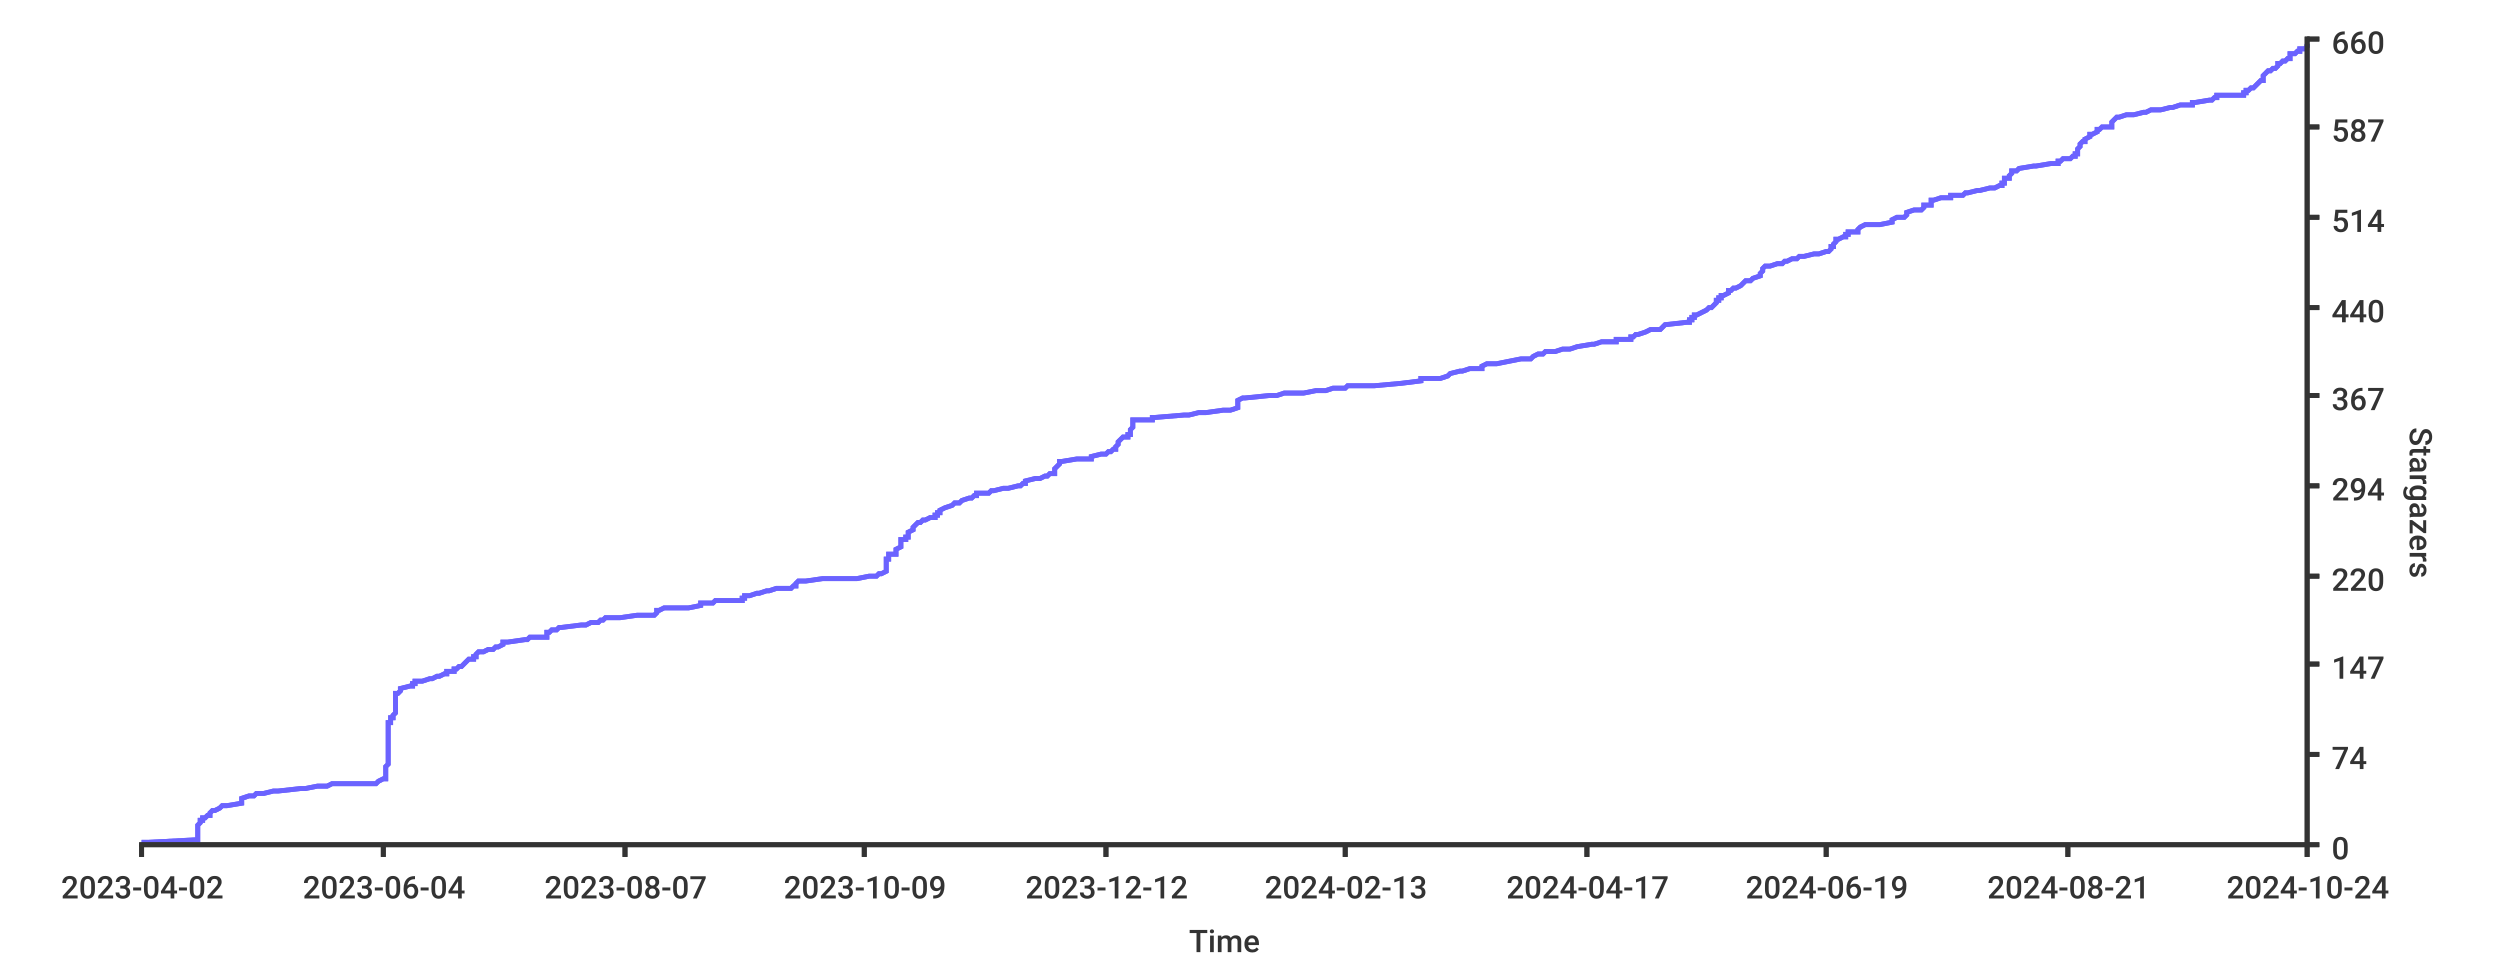
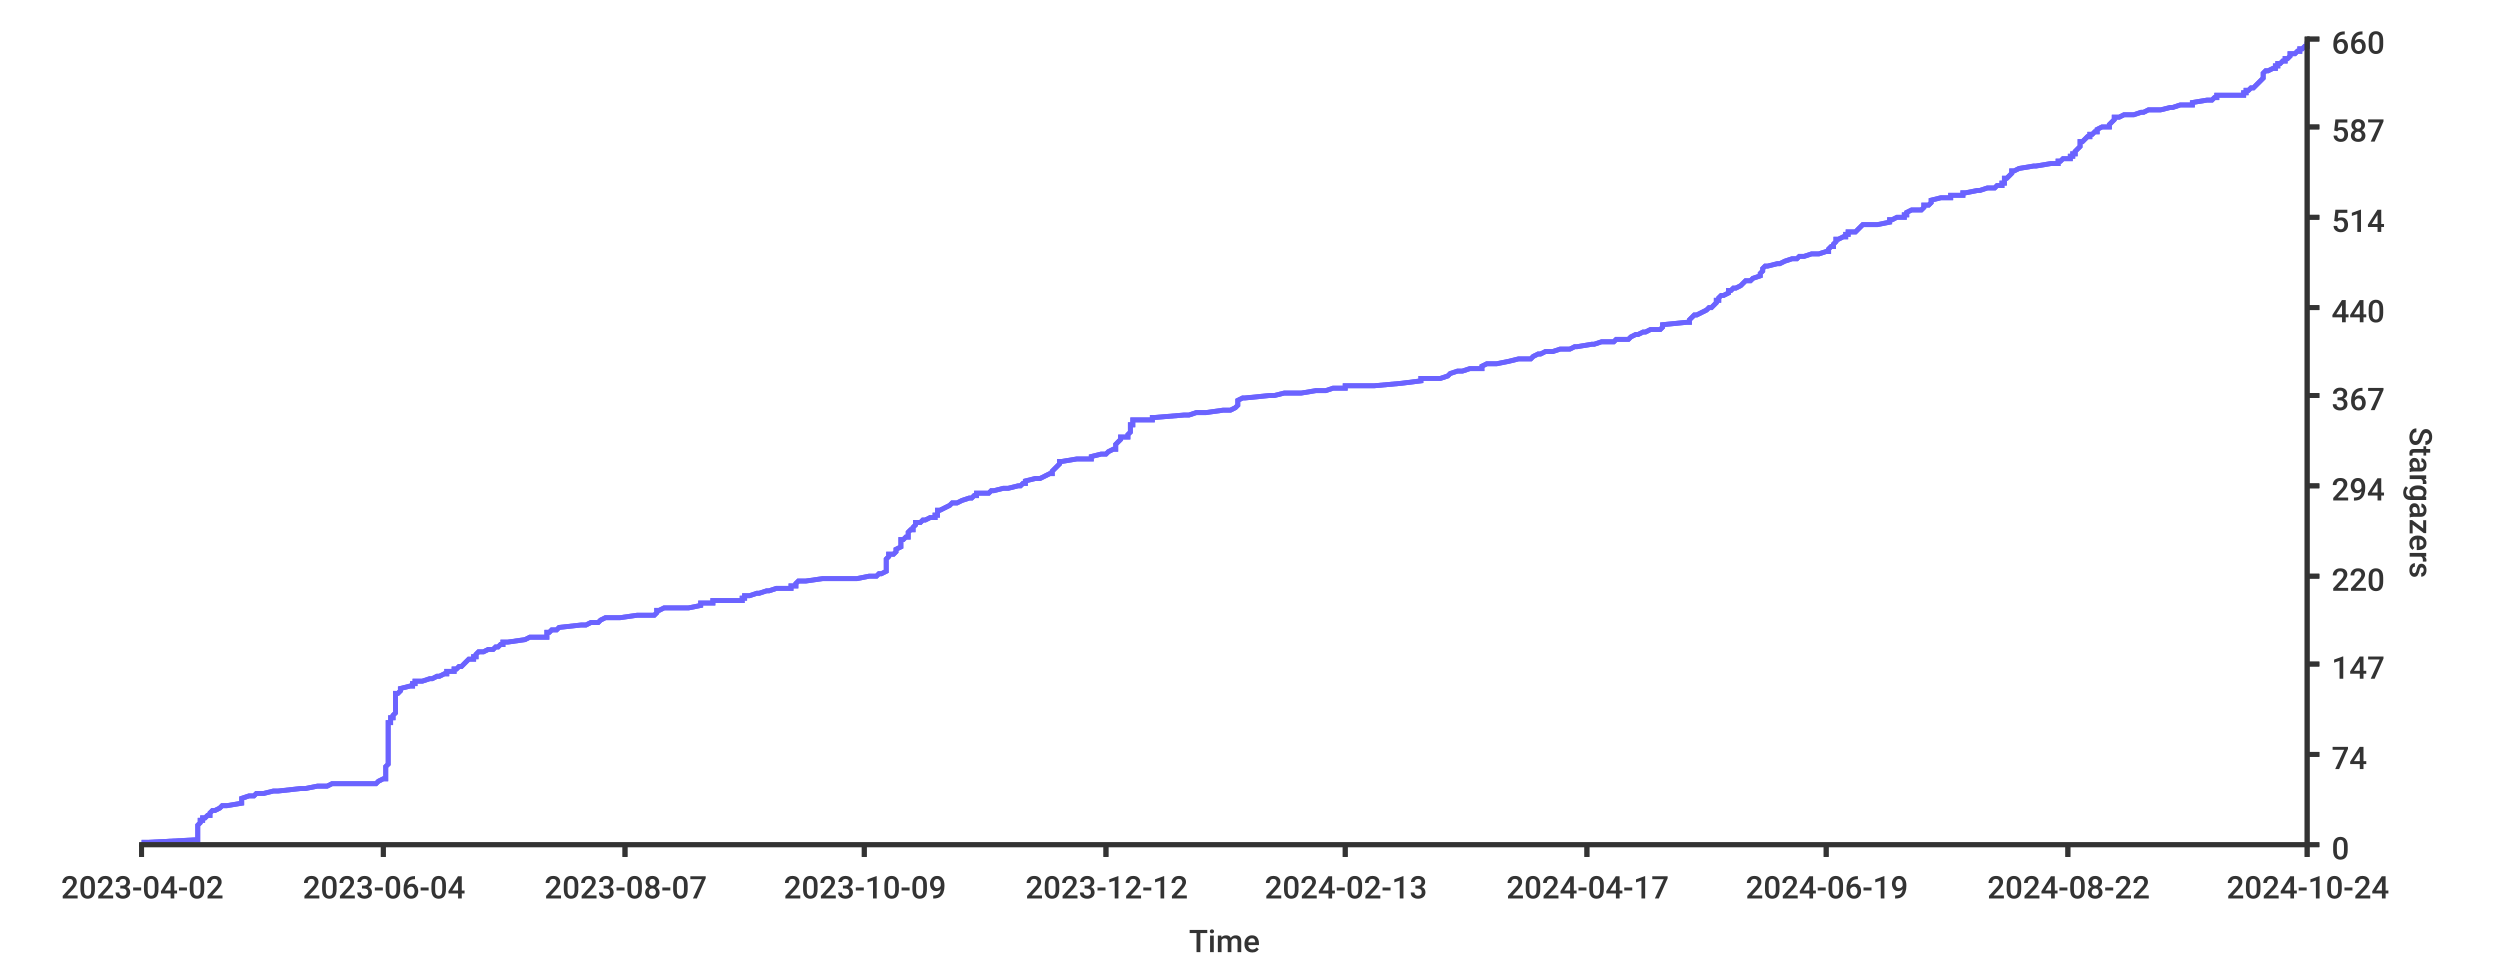
<svg xmlns="http://www.w3.org/2000/svg" width="1024px" height="400px">
  <style type="text/css">
path { fill: none; stroke: rgb(51,51,51); }
path.series { stroke: #6b63ff; }
rect.background { fill: rgb(255,255,255); stroke: none; }

text {
	stroke-width: 0;
	stroke: none;
	fill: rgba(51,51,51,1.0);
	font-size: 12.8px;
	font-family: 'Roboto Medium', sans-serif;
}
</style>
-   <rect rx="8" x="0" y="0" width="1024px" height="400px" class="background" />
-   <rect rx="8" x="0" y="0" width="1024px" height="400px" class="background" />
-   <path stroke-width="2" class="series" d="M 58 345 L 61 345 L 80 344 L 81 344 L 81 343 L 81 343 L 81 342 L 81 342 L 81 341 L 81 341 L 81 340 L 81 340 L 81 339 L 81 339 L 81 338 L 81 338 L 82 337 L 82 337 L 82 336 L 83 336 L 83 335 L 84 335 L 85 334 L 86 334 L 86 333 L 86 333 L 87 332 L 88 332 L 90 331 L 90 331 L 91 330 L 93 330 L 99 329 L 99 329 L 99 328 L 99 328 L 99 327 L 99 327 L 102 326 L 104 326 L 105 325 L 108 325 L 112 324 L 114 324 L 123 323 L 125 323 L 130 322 L 134 322 L 136 321 L 154 321 L 155 320 L 155 320 L 157 319 L 158 319 L 158 318 L 158 318 L 158 317 L 158 317 L 158 316 L 158 316 L 158 315 L 158 315 L 158 314 L 158 314 L 159 313 L 159 313 L 159 312 L 159 312 L 159 311 L 159 311 L 159 310 L 159 310 L 159 309 L 159 309 L 159 308 L 159 308 L 159 307 L 159 307 L 159 306 L 159 306 L 159 305 L 159 305 L 159 304 L 159 304 L 159 303 L 159 303 L 159 302 L 159 302 L 159 301 L 159 301 L 159 300 L 159 300 L 159 299 L 159 299 L 159 298 L 159 298 L 159 297 L 159 296 L 160 296 L 160 296 L 160 295 L 160 295 L 160 294 L 161 294 L 161 293 L 161 293 L 162 292 L 162 292 L 162 291 L 162 291 L 162 290 L 162 290 L 162 289 L 162 289 L 162 288 L 162 288 L 162 287 L 162 286 L 162 286 L 162 286 L 162 285 L 162 285 L 162 284 L 163 284 L 164 283 L 164 283 L 164 282 L 164 282 L 168 281 L 169 281 L 169 280 L 170 280 L 170 279 L 173 279 L 176 278 L 177 278 L 179 277 L 180 277 L 182 276 L 183 276 L 183 275 L 186 275 L 186 274 L 187 274 L 188 273 L 189 273 L 190 272 L 190 272 L 191 271 L 191 271 L 192 270 L 194 270 L 194 269 L 195 269 L 195 268 L 195 268 L 196 267 L 198 267 L 200 266 L 202 266 L 203 265 L 204 265 L 206 264 L 206 264 L 206 263 L 208 263 L 215 262 L 216 262 L 217 261 L 224 261 L 224 260 L 224 260 L 224 259 L 225 259 L 226 258 L 228 258 L 229 257 L 230 257 L 238 256 L 240 256 L 242 255 L 245 255 L 246 254 L 247 254 L 248 253 L 254 253 L 261 252 L 268 252 L 269 251 L 269 250 L 269 250 L 270 250 L 272 249 L 282 249 L 287 248 L 287 247 L 291 247 L 292 247 L 293 246 L 304 246 L 304 245 L 305 245 L 305 244 L 307 244 L 310 243 L 311 243 L 314 242 L 315 242 L 318 241 L 324 241 L 325 240 L 326 240 L 326 239 L 326 239 L 327 238 L 330 238 L 337 237 L 351 237 L 356 236 L 359 236 L 360 235 L 361 235 L 363 234 L 363 234 L 363 233 L 363 233 L 363 232 L 363 232 L 363 231 L 363 230 L 363 230 L 363 230 L 363 229 L 364 229 L 364 228 L 364 227 L 364 227 L 367 227 L 367 226 L 367 226 L 367 225 L 367 225 L 369 224 L 369 224 L 369 223 L 369 223 L 369 222 L 369 222 L 369 221 L 371 221 L 371 220 L 372 220 L 372 219 L 372 219 L 372 218 L 372 218 L 374 217 L 374 217 L 374 216 L 374 216 L 375 215 L 375 215 L 376 214 L 377 214 L 378 213 L 379 213 L 381 212 L 383 212 L 383 211 L 384 211 L 384 210 L 385 210 L 385 209 L 385 209 L 387 208 L 387 208 L 390 207 L 390 207 L 391 206 L 393 206 L 394 205 L 394 205 L 397 204 L 398 204 L 399 203 L 400 203 L 400 202 L 405 202 L 406 201 L 407 201 L 411 200 L 413 200 L 417 199 L 418 199 L 419 198 L 420 198 L 420 197 L 420 197 L 424 196 L 426 196 L 428 195 L 429 195 L 430 194 L 432 194 L 432 193 L 432 193 L 432 192 L 432 192 L 433 191 L 433 191 L 434 190 L 434 190 L 434 189 L 435 189 L 441 188 L 447 188 L 447 187 L 447 187 L 451 186 L 453 186 L 454 185 L 455 185 L 456 184 L 457 184 L 457 183 L 457 183 L 458 182 L 458 182 L 458 181 L 458 181 L 459 180 L 459 180 L 460 179 L 462 179 L 462 178 L 463 178 L 463 177 L 463 177 L 463 176 L 463 176 L 464 175 L 464 175 L 464 174 L 464 174 L 464 173 L 464 172 L 469 172 L 472 172 L 472 171 L 473 171 L 485 170 L 487 170 L 491 169 L 494 169 L 501 168 L 504 168 L 507 167 L 507 166 L 507 166 L 507 166 L 507 165 L 507 165 L 507 164 L 507 164 L 509 163 L 510 163 L 520 162 L 523 162 L 526 161 L 534 161 L 539 160 L 543 160 L 546 159 L 551 159 L 552 158 L 563 158 L 574 157 L 574 157 L 582 156 L 582 155 L 589 155 L 590 155 L 593 154 L 593 154 L 594 153 L 594 153 L 598 152 L 599 152 L 602 151 L 607 151 L 607 150 L 609 149 L 609 149 L 613 149 L 618 148 L 618 148 L 623 147 L 627 147 L 628 146 L 628 146 L 630 145 L 632 145 L 633 144 L 637 144 L 640 143 L 643 143 L 646 142 L 646 142 L 652 141 L 653 141 L 656 140 L 662 140 L 662 139 L 668 139 L 668 138 L 669 138 L 670 137 L 671 137 L 674 136 L 674 136 L 676 135 L 680 135 L 681 134 L 681 134 L 682 133 L 691 132 L 691 132 L 692 132 L 692 131 L 693 131 L 693 130 L 694 130 L 694 129 L 695 129 L 697 128 L 697 128 L 699 127 L 700 126 L 700 126 L 701 126 L 702 125 L 702 125 L 703 124 L 703 124 L 703 123 L 704 123 L 704 122 L 705 122 L 705 121 L 706 121 L 708 120 L 708 120 L 708 119 L 709 119 L 710 118 L 711 118 L 713 117 L 713 117 L 714 116 L 715 115 L 717 115 L 717 115 L 718 114 L 718 114 L 721 113 L 721 113 L 721 112 L 721 112 L 722 111 L 722 111 L 722 110 L 723 109 L 723 109 L 725 109 L 728 108 L 730 108 L 731 107 L 732 107 L 734 106 L 736 106 L 737 105 L 739 105 L 743 104 L 745 104 L 748 103 L 749 103 L 750 102 L 750 102 L 750 101 L 751 101 L 751 100 L 751 100 L 752 99 L 752 98 L 753 98 L 753 98 L 755 97 L 756 97 L 756 96 L 757 96 L 757 95 L 761 95 L 761 94 L 761 94 L 762 93 L 764 92 L 767 92 L 770 92 L 775 91 L 775 91 L 775 90 L 775 90 L 777 89 L 780 89 L 781 88 L 781 88 L 781 87 L 781 87 L 784 86 L 787 86 L 788 85 L 788 85 L 788 84 L 791 84 L 791 83 L 791 83 L 791 82 L 792 82 L 795 81 L 799 81 L 799 80 L 804 80 L 805 79 L 806 79 L 810 78 L 811 78 L 815 77 L 817 77 L 819 76 L 820 76 L 820 75 L 821 75 L 821 74 L 821 74 L 821 73 L 823 73 L 823 72 L 823 72 L 824 71 L 824 71 L 824 70 L 826 70 L 827 69 L 827 69 L 833 68 L 834 68 L 840 67 L 843 67 L 843 66 L 844 66 L 845 65 L 848 65 L 849 64 L 850 64 L 850 63 L 851 63 L 851 62 L 851 62 L 851 61 L 851 61 L 852 60 L 852 60 L 852 59 L 852 59 L 853 58 L 854 58 L 854 57 L 854 57 L 856 56 L 856 56 L 856 55 L 857 55 L 859 54 L 859 54 L 859 53 L 860 53 L 861 52 L 865 52 L 865 51 L 865 51 L 865 50 L 865 50 L 866 49 L 866 49 L 867 48 L 868 48 L 871 47 L 874 47 L 878 46 L 879 46 L 881 45 L 885 45 L 889 44 L 890 44 L 893 43 L 898 43 L 898 42 L 899 42 L 905 41 L 906 41 L 907 40 L 908 40 L 908 39 L 919 39 L 919 38 L 920 38 L 920 37 L 921 37 L 922 36 L 923 36 L 924 35 L 924 35 L 925 34 L 925 34 L 926 33 L 927 33 L 927 32 L 927 32 L 927 31 L 927 31 L 928 30 L 928 30 L 929 29 L 930 29 L 931 28 L 932 28 L 933 27 L 933 27 L 933 26 L 934 26 L 935 25 L 936 25 L 937 24 L 938 24 L 938 23 L 938 23 L 938 22 L 940 22 L 941 21 L 942 21 L 942 20 L 944 20 L 945 19 L 945 19 L 945 18" />
-   <path stroke-width="2" class="series" d="M 58 345 L 61 345 L 80 344 L 81 344 L 81 343 L 81 343 L 81 342 L 81 342 L 81 341 L 81 341 L 81 340 L 81 340 L 81 339 L 81 339 L 81 338 L 81 338 L 82 337 L 82 337 L 82 336 L 83 336 L 83 335 L 84 335 L 85 334 L 86 334 L 86 333 L 86 333 L 87 332 L 88 332 L 90 331 L 90 331 L 91 330 L 93 330 L 99 329 L 99 329 L 99 328 L 99 328 L 99 327 L 99 327 L 102 326 L 104 326 L 105 325 L 108 325 L 112 324 L 114 324 L 123 323 L 125 323 L 130 322 L 134 322 L 136 321 L 154 321 L 155 320 L 155 320 L 157 319 L 158 319 L 158 318 L 158 318 L 158 317 L 158 317 L 158 316 L 158 316 L 158 315 L 158 315 L 158 314 L 158 314 L 159 313 L 159 313 L 159 312 L 159 312 L 159 311 L 159 311 L 159 310 L 159 310 L 159 309 L 159 309 L 159 308 L 159 308 L 159 307 L 159 307 L 159 306 L 159 306 L 159 305 L 159 305 L 159 304 L 159 304 L 159 303 L 159 303 L 159 302 L 159 302 L 159 301 L 159 301 L 159 300 L 159 300 L 159 299 L 159 299 L 159 298 L 159 298 L 159 297 L 159 296 L 160 296 L 160 296 L 160 295 L 160 295 L 160 294 L 161 294 L 161 293 L 161 293 L 162 292 L 162 292 L 162 291 L 162 291 L 162 290 L 162 290 L 162 289 L 162 289 L 162 288 L 162 288 L 162 287 L 162 286 L 162 286 L 162 286 L 162 285 L 162 285 L 162 284 L 163 284 L 164 283 L 164 283 L 164 282 L 164 282 L 168 281 L 169 281 L 169 280 L 170 280 L 170 279 L 173 279 L 176 278 L 177 278 L 179 277 L 180 277 L 182 276 L 183 276 L 183 275 L 186 275 L 186 274 L 187 274 L 188 273 L 189 273 L 190 272 L 190 272 L 191 271 L 191 271 L 192 270 L 194 270 L 194 269 L 195 269 L 195 268 L 195 268 L 196 267 L 198 267 L 200 266 L 202 266 L 203 265 L 204 265 L 206 264 L 206 264 L 206 263 L 208 263 L 215 262 L 216 262 L 217 261 L 224 261 L 224 260 L 224 260 L 224 259 L 225 259 L 226 258 L 228 258 L 229 257 L 230 257 L 238 256 L 240 256 L 242 255 L 245 255 L 246 254 L 247 254 L 248 253 L 254 253 L 261 252 L 268 252 L 269 251 L 269 250 L 269 250 L 270 250 L 272 249 L 282 249 L 287 248 L 287 247 L 291 247 L 292 247 L 293 246 L 304 246 L 304 245 L 305 245 L 305 244 L 307 244 L 310 243 L 311 243 L 314 242 L 315 242 L 318 241 L 324 241 L 325 240 L 326 240 L 326 239 L 326 239 L 327 238 L 330 238 L 337 237 L 351 237 L 356 236 L 359 236 L 360 235 L 361 235 L 363 234 L 363 234 L 363 233 L 363 233 L 363 232 L 363 232 L 363 231 L 363 230 L 363 230 L 363 230 L 363 229 L 364 229 L 364 228 L 364 227 L 364 227 L 367 227 L 367 226 L 367 226 L 367 225 L 367 225 L 369 224 L 369 224 L 369 223 L 369 223 L 369 222 L 369 222 L 369 221 L 371 221 L 371 220 L 372 220 L 372 219 L 372 219 L 372 218 L 372 218 L 374 217 L 374 217 L 374 216 L 374 216 L 375 215 L 375 215 L 376 214 L 377 214 L 378 213 L 379 213 L 381 212 L 383 212 L 383 211 L 384 211 L 384 210 L 385 210 L 385 209 L 385 209 L 387 208 L 387 208 L 390 207 L 390 207 L 391 206 L 393 206 L 394 205 L 394 205 L 397 204 L 398 204 L 399 203 L 400 203 L 400 202 L 405 202 L 406 201 L 407 201 L 411 200 L 413 200 L 417 199 L 418 199 L 419 198 L 420 198 L 420 197 L 420 197 L 424 196 L 426 196 L 428 195 L 429 195 L 430 194 L 432 194 L 432 193 L 432 193 L 432 192 L 432 192 L 433 191 L 433 191 L 434 190 L 434 190 L 434 189 L 435 189 L 441 188 L 447 188 L 447 187 L 447 187 L 451 186 L 453 186 L 454 185 L 455 185 L 456 184 L 457 184 L 457 183 L 457 183 L 458 182 L 458 182 L 458 181 L 458 181 L 459 180 L 459 180 L 460 179 L 462 179 L 462 178 L 463 178 L 463 177 L 463 177 L 463 176 L 463 176 L 464 175 L 464 175 L 464 174 L 464 174 L 464 173 L 464 172 L 469 172 L 472 172 L 472 171 L 473 171 L 485 170 L 487 170 L 491 169 L 494 169 L 501 168 L 504 168 L 507 167 L 507 166 L 507 166 L 507 166 L 507 165 L 507 165 L 507 164 L 507 164 L 509 163 L 510 163 L 520 162 L 523 162 L 526 161 L 534 161 L 539 160 L 543 160 L 546 159 L 551 159 L 552 158 L 563 158 L 574 157 L 574 157 L 582 156 L 582 155 L 589 155 L 590 155 L 593 154 L 593 154 L 594 153 L 594 153 L 598 152 L 599 152 L 602 151 L 607 151 L 607 150 L 609 149 L 609 149 L 613 149 L 618 148 L 618 148 L 623 147 L 627 147 L 628 146 L 628 146 L 630 145 L 632 145 L 633 144 L 637 144 L 640 143 L 643 143 L 646 142 L 646 142 L 652 141 L 653 141 L 656 140 L 662 140 L 662 139 L 668 139 L 668 138 L 669 138 L 670 137 L 671 137 L 674 136 L 674 136 L 676 135 L 680 135 L 681 134 L 681 134 L 682 133 L 691 132 L 691 132 L 692 132 L 692 131 L 693 131 L 693 130 L 694 130 L 694 129 L 695 129 L 697 128 L 697 128 L 699 127 L 700 126 L 700 126 L 701 126 L 702 125 L 702 125 L 703 124 L 703 124 L 703 123 L 704 123 L 704 122 L 705 122 L 705 121 L 706 121 L 708 120 L 708 120 L 708 119 L 709 119 L 710 118 L 711 118 L 713 117 L 713 117 L 714 116 L 715 115 L 717 115 L 717 115 L 718 114 L 718 114 L 721 113 L 721 113 L 721 112 L 721 112 L 722 111 L 722 111 L 722 110 L 723 109 L 723 109 L 725 109 L 728 108 L 730 108 L 731 107 L 732 107 L 734 106 L 736 106 L 737 105 L 739 105 L 743 104 L 745 104 L 748 103 L 749 103 L 750 102 L 750 102 L 750 101 L 751 101 L 751 100 L 751 100 L 752 99 L 752 98 L 753 98 L 753 98 L 755 97 L 756 97 L 756 96 L 757 96 L 757 95 L 761 95 L 761 94 L 761 94 L 762 93 L 764 92 L 767 92 L 770 92 L 775 91 L 775 91 L 775 90 L 775 90 L 777 89 L 780 89 L 781 88 L 781 88 L 781 87 L 781 87 L 784 86 L 787 86 L 788 85 L 788 85 L 788 84 L 791 84 L 791 83 L 791 83 L 791 82 L 792 82 L 795 81 L 799 81 L 799 80 L 804 80 L 805 79 L 806 79 L 810 78 L 811 78 L 815 77 L 817 77 L 819 76 L 820 76 L 820 75 L 821 75 L 821 74 L 821 74 L 821 73 L 823 73 L 823 72 L 823 72 L 824 71 L 824 71 L 824 70 L 826 70 L 827 69 L 827 69 L 833 68 L 834 68 L 840 67 L 843 67 L 843 66 L 844 66 L 845 65 L 848 65 L 849 64 L 850 64 L 850 63 L 851 63 L 851 62 L 851 62 L 851 61 L 851 61 L 852 60 L 852 60 L 852 59 L 852 59 L 853 58 L 854 58 L 854 57 L 854 57 L 856 56 L 856 56 L 856 55 L 857 55 L 859 54 L 859 54 L 859 53 L 860 53 L 861 52 L 865 52 L 865 51 L 865 51 L 865 50 L 865 50 L 866 49 L 866 49 L 867 48 L 868 48 L 871 47 L 874 47 L 878 46 L 879 46 L 881 45 L 885 45 L 889 44 L 890 44 L 893 43 L 898 43 L 898 42 L 899 42 L 905 41 L 906 41 L 907 40 L 908 40 L 908 39 L 919 39 L 919 38 L 920 38 L 920 37 L 921 37 L 922 36 L 923 36 L 924 35 L 924 35 L 925 34 L 925 34 L 926 33 L 927 33 L 927 32 L 927 32 L 927 31 L 927 31 L 928 30 L 928 30 L 929 29 L 930 29 L 931 28 L 932 28 L 933 27 L 933 27 L 933 26 L 934 26 L 935 25 L 936 25 L 937 24 L 938 24 L 938 23 L 938 23 L 938 22 L 940 22 L 941 21 L 942 21 L 942 20 L 944 20 L 945 19 L 945 19 L 945 18" />
+   <rect x="0" y="0" width="1024px" height="400px" class="background" rx="8" />
+   <rect class="background" rx="8" x="0" y="0" width="1024px" height="400px" />
+   <path d="M 58 345 L 61 345 L 80 344 L 81 344 L 81 343 L 81 343 L 81 342 L 81 342 L 81 341 L 81 341 L 81 340 L 81 340 L 81 339 L 81 339 L 81 338 L 81 338 L 82 337 L 82 337 L 82 336 L 83 336 L 83 335 L 84 335 L 85 334 L 86 334 L 86 333 L 86 333 L 87 332 L 88 332 L 90 331 L 90 331 L 91 330 L 93 330 L 99 329 L 99 329 L 99 328 L 99 328 L 99 327 L 99 327 L 102 326 L 104 326 L 105 325 L 108 325 L 112 324 L 114 324 L 123 323 L 125 323 L 130 322 L 134 322 L 136 321 L 154 321 L 155 320 L 155 320 L 157 319 L 158 319 L 158 318 L 158 318 L 158 317 L 158 317 L 158 316 L 158 316 L 158 315 L 158 315 L 158 314 L 158 314 L 159 313 L 159 313 L 159 312 L 159 312 L 159 311 L 159 311 L 159 310 L 159 310 L 159 309 L 159 309 L 159 308 L 159 308 L 159 307 L 159 307 L 159 306 L 159 306 L 159 305 L 159 305 L 159 304 L 159 304 L 159 303 L 159 303 L 159 302 L 159 302 L 159 301 L 159 301 L 159 300 L 159 300 L 159 299 L 159 299 L 159 298 L 159 298 L 159 297 L 159 296 L 160 296 L 160 296 L 160 295 L 160 295 L 160 294 L 161 294 L 161 293 L 161 293 L 162 292 L 162 292 L 162 291 L 162 291 L 162 290 L 162 290 L 162 289 L 162 289 L 162 288 L 162 288 L 162 287 L 162 286 L 162 286 L 162 286 L 162 285 L 162 285 L 162 284 L 163 284 L 164 283 L 164 283 L 164 282 L 164 282 L 168 281 L 169 281 L 169 280 L 170 280 L 170 279 L 173 279 L 176 278 L 177 278 L 179 277 L 180 277 L 182 276 L 183 276 L 183 275 L 186 275 L 186 274 L 187 274 L 188 273 L 189 273 L 190 272 L 190 272 L 191 271 L 191 271 L 192 270 L 194 270 L 194 269 L 195 269 L 195 268 L 195 268 L 196 267 L 198 267 L 200 266 L 202 266 L 203 265 L 204 265 L 205 264 L 206 264 L 206 263 L 208 263 L 215 262 L 215 262 L 217 261 L 224 261 L 224 260 L 224 260 L 224 259 L 225 259 L 226 258 L 228 258 L 229 257 L 229 257 L 238 256 L 240 256 L 242 255 L 245 255 L 246 254 L 246 254 L 248 253 L 254 253 L 261 252 L 268 252 L 269 251 L 269 250 L 269 250 L 270 250 L 272 249 L 282 249 L 287 248 L 287 247 L 291 247 L 292 247 L 292 246 L 304 246 L 304 245 L 305 245 L 305 244 L 307 244 L 310 243 L 311 243 L 314 242 L 315 242 L 318 241 L 324 241 L 324 240 L 326 240 L 326 239 L 326 239 L 327 238 L 330 238 L 337 237 L 351 237 L 356 236 L 359 236 L 360 235 L 361 235 L 363 234 L 363 234 L 363 233 L 363 233 L 363 232 L 363 232 L 363 231 L 363 230 L 363 230 L 363 230 L 363 229 L 363 229 L 364 228 L 364 227 L 364 227 L 366 227 L 367 226 L 367 226 L 367 225 L 367 225 L 369 224 L 369 224 L 369 223 L 369 223 L 369 222 L 369 222 L 369 221 L 370 221 L 371 220 L 372 220 L 372 219 L 372 219 L 372 218 L 372 218 L 373 217 L 374 217 L 374 216 L 374 216 L 375 215 L 375 215 L 375 214 L 377 214 L 378 213 L 379 213 L 381 212 L 383 212 L 383 211 L 384 211 L 384 210 L 384 210 L 384 209 L 385 209 L 387 208 L 387 208 L 389 207 L 389 207 L 390 206 L 392 206 L 394 205 L 394 205 L 397 204 L 398 204 L 399 203 L 400 203 L 400 202 L 405 202 L 406 201 L 407 201 L 411 200 L 413 200 L 417 199 L 418 199 L 419 198 L 420 198 L 420 197 L 420 197 L 424 196 L 426 196 L 428 195 L 428 195 L 430 194 L 431 194 L 431 193 L 431 193 L 432 192 L 432 192 L 433 191 L 433 191 L 434 190 L 434 190 L 434 189 L 435 189 L 441 188 L 447 188 L 447 187 L 447 187 L 451 186 L 453 186 L 454 185 L 454 185 L 456 184 L 457 184 L 457 183 L 457 183 L 457 182 L 457 182 L 458 181 L 458 181 L 459 180 L 459 180 L 459 179 L 462 179 L 462 178 L 462 178 L 463 177 L 463 177 L 463 176 L 463 176 L 463 175 L 463 175 L 463 174 L 464 174 L 464 173 L 464 172 L 468 172 L 472 172 L 472 171 L 473 171 L 485 170 L 487 170 L 490 169 L 494 169 L 501 168 L 504 168 L 506 167 L 507 166 L 507 166 L 507 166 L 507 165 L 507 165 L 507 164 L 507 164 L 509 163 L 510 163 L 520 162 L 522 162 L 526 161 L 533 161 L 539 160 L 543 160 L 546 159 L 551 159 L 551 158 L 563 158 L 574 157 L 574 157 L 582 156 L 582 155 L 588 155 L 590 155 L 593 154 L 593 154 L 594 153 L 594 153 L 597 152 L 599 152 L 602 151 L 607 151 L 607 150 L 609 149 L 609 149 L 613 149 L 618 148 L 618 148 L 622 147 L 627 147 L 628 146 L 628 146 L 630 145 L 631 145 L 633 144 L 636 144 L 639 143 L 643 143 L 645 142 L 646 142 L 652 141 L 653 141 L 656 140 L 661 140 L 662 139 L 667 139 L 668 138 L 668 138 L 670 137 L 671 137 L 673 136 L 674 136 L 676 135 L 680 135 L 681 134 L 681 134 L 681 133 L 691 132 L 691 132 L 692 132 L 692 131 L 692 131 L 693 130 L 693 130 L 694 129 L 695 129 L 697 128 L 697 128 L 699 127 L 700 126 L 700 126 L 701 126 L 702 125 L 702 125 L 703 124 L 703 124 L 703 123 L 704 123 L 704 122 L 704 122 L 705 121 L 706 121 L 708 120 L 708 120 L 708 119 L 709 119 L 710 118 L 711 118 L 713 117 L 713 117 L 714 116 L 715 115 L 717 115 L 717 115 L 718 114 L 718 114 L 721 113 L 721 113 L 721 112 L 721 112 L 722 111 L 722 111 L 722 110 L 723 109 L 723 109 L 724 109 L 728 108 L 729 108 L 731 107 L 731 107 L 734 106 L 736 106 L 737 105 L 739 105 L 742 104 L 745 104 L 748 103 L 749 103 L 749 102 L 749 102 L 750 101 L 751 101 L 751 100 L 751 100 L 752 99 L 752 98 L 752 98 L 753 98 L 755 97 L 756 97 L 756 96 L 757 96 L 757 95 L 760 95 L 761 94 L 761 94 L 762 93 L 763 92 L 766 92 L 769 92 L 774 91 L 774 91 L 774 90 L 775 90 L 777 89 L 780 89 L 780 88 L 781 88 L 781 87 L 781 87 L 783 86 L 787 86 L 788 85 L 788 85 L 788 84 L 790 84 L 791 83 L 791 83 L 791 82 L 791 82 L 795 81 L 799 81 L 799 80 L 804 80 L 804 79 L 805 79 L 810 78 L 811 78 L 814 77 L 817 77 L 818 76 L 820 76 L 820 75 L 821 75 L 821 74 L 821 74 L 821 73 L 822 73 L 823 72 L 823 72 L 824 71 L 824 71 L 824 70 L 825 70 L 827 69 L 827 69 L 833 68 L 834 68 L 840 67 L 843 67 L 843 66 L 844 66 L 845 65 L 848 65 L 848 64 L 849 64 L 849 63 L 850 63 L 850 62 L 850 62 L 851 61 L 851 61 L 852 60 L 852 60 L 852 59 L 852 59 L 852 58 L 853 58 L 854 57 L 854 57 L 855 56 L 856 56 L 856 55 L 857 55 L 858 54 L 859 54 L 859 53 L 859 53 L 861 52 L 864 52 L 864 51 L 864 51 L 865 50 L 865 50 L 866 49 L 866 49 L 866 48 L 868 48 L 870 47 L 874 47 L 877 46 L 878 46 L 880 45 L 885 45 L 889 44 L 890 44 L 893 43 L 898 43 L 898 42 L 898 42 L 904 41 L 906 41 L 907 40 L 908 40 L 908 39 L 919 39 L 919 38 L 920 38 L 920 37 L 921 37 L 922 36 L 923 36 L 924 35 L 924 35 L 925 34 L 925 34 L 926 33 L 926 33 L 927 32 L 927 32 L 927 31 L 927 31 L 927 30 L 927 30 L 928 29 L 929 29 L 931 28 L 932 28 L 932 27 L 933 27 L 933 26 L 934 26 L 935 25 L 936 25 L 936 24 L 937 24 L 938 23 L 938 23 L 938 22 L 940 22 L 941 21 L 942 21 L 942 20 L 943 20 L 944 19 L 945 19 L 945 18 L 945 18 L 945 17" stroke-width="2" class="series" />
+   <path stroke-width="2" class="series" d="M 58 345 L 61 345 L 80 344 L 81 344 L 81 343 L 81 343 L 81 342 L 81 342 L 81 341 L 81 341 L 81 340 L 81 340 L 81 339 L 81 339 L 81 338 L 81 338 L 82 337 L 82 337 L 82 336 L 83 336 L 83 335 L 84 335 L 85 334 L 86 334 L 86 333 L 86 333 L 87 332 L 88 332 L 90 331 L 90 331 L 91 330 L 93 330 L 99 329 L 99 329 L 99 328 L 99 328 L 99 327 L 99 327 L 102 326 L 104 326 L 105 325 L 108 325 L 112 324 L 114 324 L 123 323 L 125 323 L 130 322 L 134 322 L 136 321 L 154 321 L 155 320 L 155 320 L 157 319 L 158 319 L 158 318 L 158 318 L 158 317 L 158 317 L 158 316 L 158 316 L 158 315 L 158 315 L 158 314 L 158 314 L 159 313 L 159 313 L 159 312 L 159 312 L 159 311 L 159 311 L 159 310 L 159 310 L 159 309 L 159 309 L 159 308 L 159 308 L 159 307 L 159 307 L 159 306 L 159 306 L 159 305 L 159 305 L 159 304 L 159 304 L 159 303 L 159 303 L 159 302 L 159 302 L 159 301 L 159 301 L 159 300 L 159 300 L 159 299 L 159 299 L 159 298 L 159 298 L 159 297 L 159 296 L 160 296 L 160 296 L 160 295 L 160 295 L 160 294 L 161 294 L 161 293 L 161 293 L 162 292 L 162 292 L 162 291 L 162 291 L 162 290 L 162 290 L 162 289 L 162 289 L 162 288 L 162 288 L 162 287 L 162 286 L 162 286 L 162 286 L 162 285 L 162 285 L 162 284 L 163 284 L 164 283 L 164 283 L 164 282 L 164 282 L 168 281 L 169 281 L 169 280 L 170 280 L 170 279 L 173 279 L 176 278 L 177 278 L 179 277 L 180 277 L 182 276 L 183 276 L 183 275 L 186 275 L 186 274 L 187 274 L 188 273 L 189 273 L 190 272 L 190 272 L 191 271 L 191 271 L 192 270 L 194 270 L 194 269 L 195 269 L 195 268 L 195 268 L 196 267 L 198 267 L 200 266 L 202 266 L 203 265 L 204 265 L 205 264 L 206 264 L 206 263 L 208 263 L 215 262 L 215 262 L 217 261 L 224 261 L 224 260 L 224 260 L 224 259 L 225 259 L 226 258 L 228 258 L 229 257 L 229 257 L 238 256 L 240 256 L 242 255 L 245 255 L 246 254 L 246 254 L 248 253 L 254 253 L 261 252 L 268 252 L 269 251 L 269 250 L 269 250 L 270 250 L 272 249 L 282 249 L 287 248 L 287 247 L 291 247 L 292 247 L 292 246 L 304 246 L 304 245 L 305 245 L 305 244 L 307 244 L 310 243 L 311 243 L 314 242 L 315 242 L 318 241 L 324 241 L 324 240 L 326 240 L 326 239 L 326 239 L 327 238 L 330 238 L 337 237 L 351 237 L 356 236 L 359 236 L 360 235 L 361 235 L 363 234 L 363 234 L 363 233 L 363 233 L 363 232 L 363 232 L 363 231 L 363 230 L 363 230 L 363 230 L 363 229 L 363 229 L 364 228 L 364 227 L 364 227 L 366 227 L 367 226 L 367 226 L 367 225 L 367 225 L 369 224 L 369 224 L 369 223 L 369 223 L 369 222 L 369 222 L 369 221 L 370 221 L 371 220 L 372 220 L 372 219 L 372 219 L 372 218 L 372 218 L 373 217 L 374 217 L 374 216 L 374 216 L 375 215 L 375 215 L 375 214 L 377 214 L 378 213 L 379 213 L 381 212 L 383 212 L 383 211 L 384 211 L 384 210 L 384 210 L 384 209 L 385 209 L 387 208 L 387 208 L 389 207 L 389 207 L 390 206 L 392 206 L 394 205 L 394 205 L 397 204 L 398 204 L 399 203 L 400 203 L 400 202 L 405 202 L 406 201 L 407 201 L 411 200 L 413 200 L 417 199 L 418 199 L 419 198 L 420 198 L 420 197 L 420 197 L 424 196 L 426 196 L 428 195 L 428 195 L 430 194 L 431 194 L 431 193 L 431 193 L 432 192 L 432 192 L 433 191 L 433 191 L 434 190 L 434 190 L 434 189 L 435 189 L 441 188 L 447 188 L 447 187 L 447 187 L 451 186 L 453 186 L 454 185 L 454 185 L 456 184 L 457 184 L 457 183 L 457 183 L 457 182 L 457 182 L 458 181 L 458 181 L 459 180 L 459 180 L 459 179 L 462 179 L 462 178 L 462 178 L 463 177 L 463 177 L 463 176 L 463 176 L 463 175 L 463 175 L 463 174 L 464 174 L 464 173 L 464 172 L 468 172 L 472 172 L 472 171 L 473 171 L 485 170 L 487 170 L 490 169 L 494 169 L 501 168 L 504 168 L 506 167 L 507 166 L 507 166 L 507 166 L 507 165 L 507 165 L 507 164 L 507 164 L 509 163 L 510 163 L 520 162 L 522 162 L 526 161 L 533 161 L 539 160 L 543 160 L 546 159 L 551 159 L 551 158 L 563 158 L 574 157 L 574 157 L 582 156 L 582 155 L 588 155 L 590 155 L 593 154 L 593 154 L 594 153 L 594 153 L 597 152 L 599 152 L 602 151 L 607 151 L 607 150 L 609 149 L 609 149 L 613 149 L 618 148 L 618 148 L 622 147 L 627 147 L 628 146 L 628 146 L 630 145 L 631 145 L 633 144 L 636 144 L 639 143 L 643 143 L 645 142 L 646 142 L 652 141 L 653 141 L 656 140 L 661 140 L 662 139 L 667 139 L 668 138 L 668 138 L 670 137 L 671 137 L 673 136 L 674 136 L 676 135 L 680 135 L 681 134 L 681 134 L 681 133 L 691 132 L 691 132 L 692 132 L 692 131 L 692 131 L 693 130 L 693 130 L 694 129 L 695 129 L 697 128 L 697 128 L 699 127 L 700 126 L 700 126 L 701 126 L 702 125 L 702 125 L 703 124 L 703 124 L 703 123 L 704 123 L 704 122 L 704 122 L 705 121 L 706 121 L 708 120 L 708 120 L 708 119 L 709 119 L 710 118 L 711 118 L 713 117 L 713 117 L 714 116 L 715 115 L 717 115 L 717 115 L 718 114 L 718 114 L 721 113 L 721 113 L 721 112 L 721 112 L 722 111 L 722 111 L 722 110 L 723 109 L 723 109 L 724 109 L 728 108 L 729 108 L 731 107 L 731 107 L 734 106 L 736 106 L 737 105 L 739 105 L 742 104 L 745 104 L 748 103 L 749 103 L 749 102 L 749 102 L 750 101 L 751 101 L 751 100 L 751 100 L 752 99 L 752 98 L 752 98 L 753 98 L 755 97 L 756 97 L 756 96 L 757 96 L 757 95 L 760 95 L 761 94 L 761 94 L 762 93 L 763 92 L 766 92 L 769 92 L 774 91 L 774 91 L 774 90 L 775 90 L 777 89 L 780 89 L 780 88 L 781 88 L 781 87 L 781 87 L 783 86 L 787 86 L 788 85 L 788 85 L 788 84 L 790 84 L 791 83 L 791 83 L 791 82 L 791 82 L 795 81 L 799 81 L 799 80 L 804 80 L 804 79 L 805 79 L 810 78 L 811 78 L 814 77 L 817 77 L 818 76 L 820 76 L 820 75 L 821 75 L 821 74 L 821 74 L 821 73 L 822 73 L 823 72 L 823 72 L 824 71 L 824 71 L 824 70 L 825 70 L 827 69 L 827 69 L 833 68 L 834 68 L 840 67 L 843 67 L 843 66 L 844 66 L 845 65 L 848 65 L 848 64 L 849 64 L 849 63 L 850 63 L 850 62 L 850 62 L 851 61 L 851 61 L 852 60 L 852 60 L 852 59 L 852 59 L 852 58 L 853 58 L 854 57 L 854 57 L 855 56 L 856 56 L 856 55 L 857 55 L 858 54 L 859 54 L 859 53 L 859 53 L 861 52 L 864 52 L 864 51 L 864 51 L 865 50 L 865 50 L 866 49 L 866 49 L 866 48 L 868 48 L 870 47 L 874 47 L 877 46 L 878 46 L 880 45 L 885 45 L 889 44 L 890 44 L 893 43 L 898 43 L 898 42 L 898 42 L 904 41 L 906 41 L 907 40 L 908 40 L 908 39 L 919 39 L 919 38 L 920 38 L 920 37 L 921 37 L 922 36 L 923 36 L 924 35 L 924 35 L 925 34 L 925 34 L 926 33 L 926 33 L 927 32 L 927 32 L 927 31 L 927 31 L 927 30 L 927 30 L 928 29 L 929 29 L 931 28 L 932 28 L 932 27 L 933 27 L 933 26 L 934 26 L 935 25 L 936 25 L 936 24 L 937 24 L 938 23 L 938 23 L 938 22 L 940 22 L 941 21 L 942 21 L 942 20 L 943 20 L 944 19 L 945 19 L 945 18 L 945 18 L 945 17" />
  <path stroke-width="2" d="M 945 346 L 945 15" />
  <path stroke-width="2" d="M 945 346 L 945 15" />
  <path stroke-width="2" d="M 945 346 L 950 346" />
  <path stroke-width="2" d="M 945 346 L 950 346" />
-   <text y="352" x="955">0</text>
+   <text x="955" y="352">0</text>
  <path stroke-width="2" d="M 945 309 L 950 309" />
  <path stroke-width="2" d="M 945 309 L 950 309" />
  <text x="955" y="315">74</text>
  <path stroke-width="2" d="M 945 272 L 950 272" />
  <path stroke-width="2" d="M 945 272 L 950 272" />
  <text x="955" y="278">147</text>
-   <path stroke-width="2" d="M 945 236 L 950 236" />
+   <path d="M 945 236 L 950 236" stroke-width="2" />
  <path stroke-width="2" d="M 945 236 L 950 236" />
  <text x="955" y="242">220</text>
  <path stroke-width="2" d="M 945 199 L 950 199" />
-   <path d="M 945 199 L 950 199" stroke-width="2" />
+   <path stroke-width="2" d="M 945 199 L 950 199" />
  <text x="955" y="205">294</text>
  <path stroke-width="2" d="M 945 162 L 950 162" />
  <path stroke-width="2" d="M 945 162 L 950 162" />
  <text x="955" y="168">367</text>
  <path stroke-width="2" d="M 945 126 L 950 126" />
-   <path stroke-width="2" d="M 945 126 L 950 126" />
+   <path d="M 945 126 L 950 126" stroke-width="2" />
  <text x="955" y="132">440</text>
  <path stroke-width="2" d="M 945 89 L 950 89" />
-   <path d="M 945 89 L 950 89" stroke-width="2" />
+   <path stroke-width="2" d="M 945 89 L 950 89" />
  <text x="955" y="95">514</text>
-   <path d="M 945 52 L 950 52" stroke-width="2" />
+   <path stroke-width="2" d="M 945 52 L 950 52" />
  <path stroke-width="2" d="M 945 52 L 950 52" />
  <text x="955" y="58">587</text>
  <path stroke-width="2" d="M 945 16 L 950 16" />
  <path stroke-width="2" d="M 945 16 L 950 16" />
  <text x="955" y="22">660</text>
  <text x="987" y="175" transform="rotate(90.00,987,175)">Stargazers</text>
  <path stroke-width="2" d="M 57 346 L 945 346" />
-   <path stroke-width="2" d="M 57 346 L 945 346" />
+   <path d="M 57 346 L 945 346" stroke-width="2" />
  <path stroke-width="2" d="M 58 346 L 58 351" />
  <path stroke-width="2" d="M 58 346 L 58 351" />
  <text x="25" y="368">2023-04-02</text>
  <path stroke-width="2" d="M 157 346 L 157 351" />
  <path stroke-width="2" d="M 157 346 L 157 351" />
-   <text y="368" x="124">2023-06-04</text>
+   <text x="124" y="368">2023-06-04</text>
  <path stroke-width="2" d="M 256 346 L 256 351" />
  <path stroke-width="2" d="M 256 346 L 256 351" />
  <text x="223" y="368">2023-08-07</text>
  <path stroke-width="2" d="M 354 346 L 354 351" />
-   <path stroke-width="2" d="M 354 346 L 354 351" />
-   <text x="321" y="368">2023-10-09</text>
-   <path d="M 453 346 L 453 351" stroke-width="2" />
-   <path d="M 453 346 L 453 351" stroke-width="2" />
+   <path d="M 354 346 L 354 351" stroke-width="2" />
+   <text y="368" x="321">2023-10-09</text>
+   <path stroke-width="2" d="M 453 346 L 453 351" />
+   <path stroke-width="2" d="M 453 346 L 453 351" />
  <text x="420" y="368">2023-12-12</text>
  <path stroke-width="2" d="M 551 346 L 551 351" />
  <path stroke-width="2" d="M 551 346 L 551 351" />
-   <text y="368" x="518">2024-02-13</text>
+   <text x="518" y="368">2024-02-13</text>
  <path stroke-width="2" d="M 650 346 L 650 351" />
-   <path stroke-width="2" d="M 650 346 L 650 351" />
+   <path d="M 650 346 L 650 351" stroke-width="2" />
  <text x="617" y="368">2024-04-17</text>
-   <path d="M 748 346 L 748 351" stroke-width="2" />
+   <path stroke-width="2" d="M 748 346 L 748 351" />
  <path stroke-width="2" d="M 748 346 L 748 351" />
  <text x="715" y="368">2024-06-19</text>
  <path stroke-width="2" d="M 847 346 L 847 351" />
  <path stroke-width="2" d="M 847 346 L 847 351" />
-   <text x="814" y="368">2024-08-21</text>
-   <path d="M 945 346 L 945 351" stroke-width="2" />
+   <text x="814" y="368">2024-08-22</text>
+   <path stroke-width="2" d="M 945 346 L 945 351" />
  <path stroke-width="2" d="M 945 346 L 945 351" />
  <text x="912" y="368">2024-10-24</text>
  <text x="487" y="390">Time</text>
</svg>
